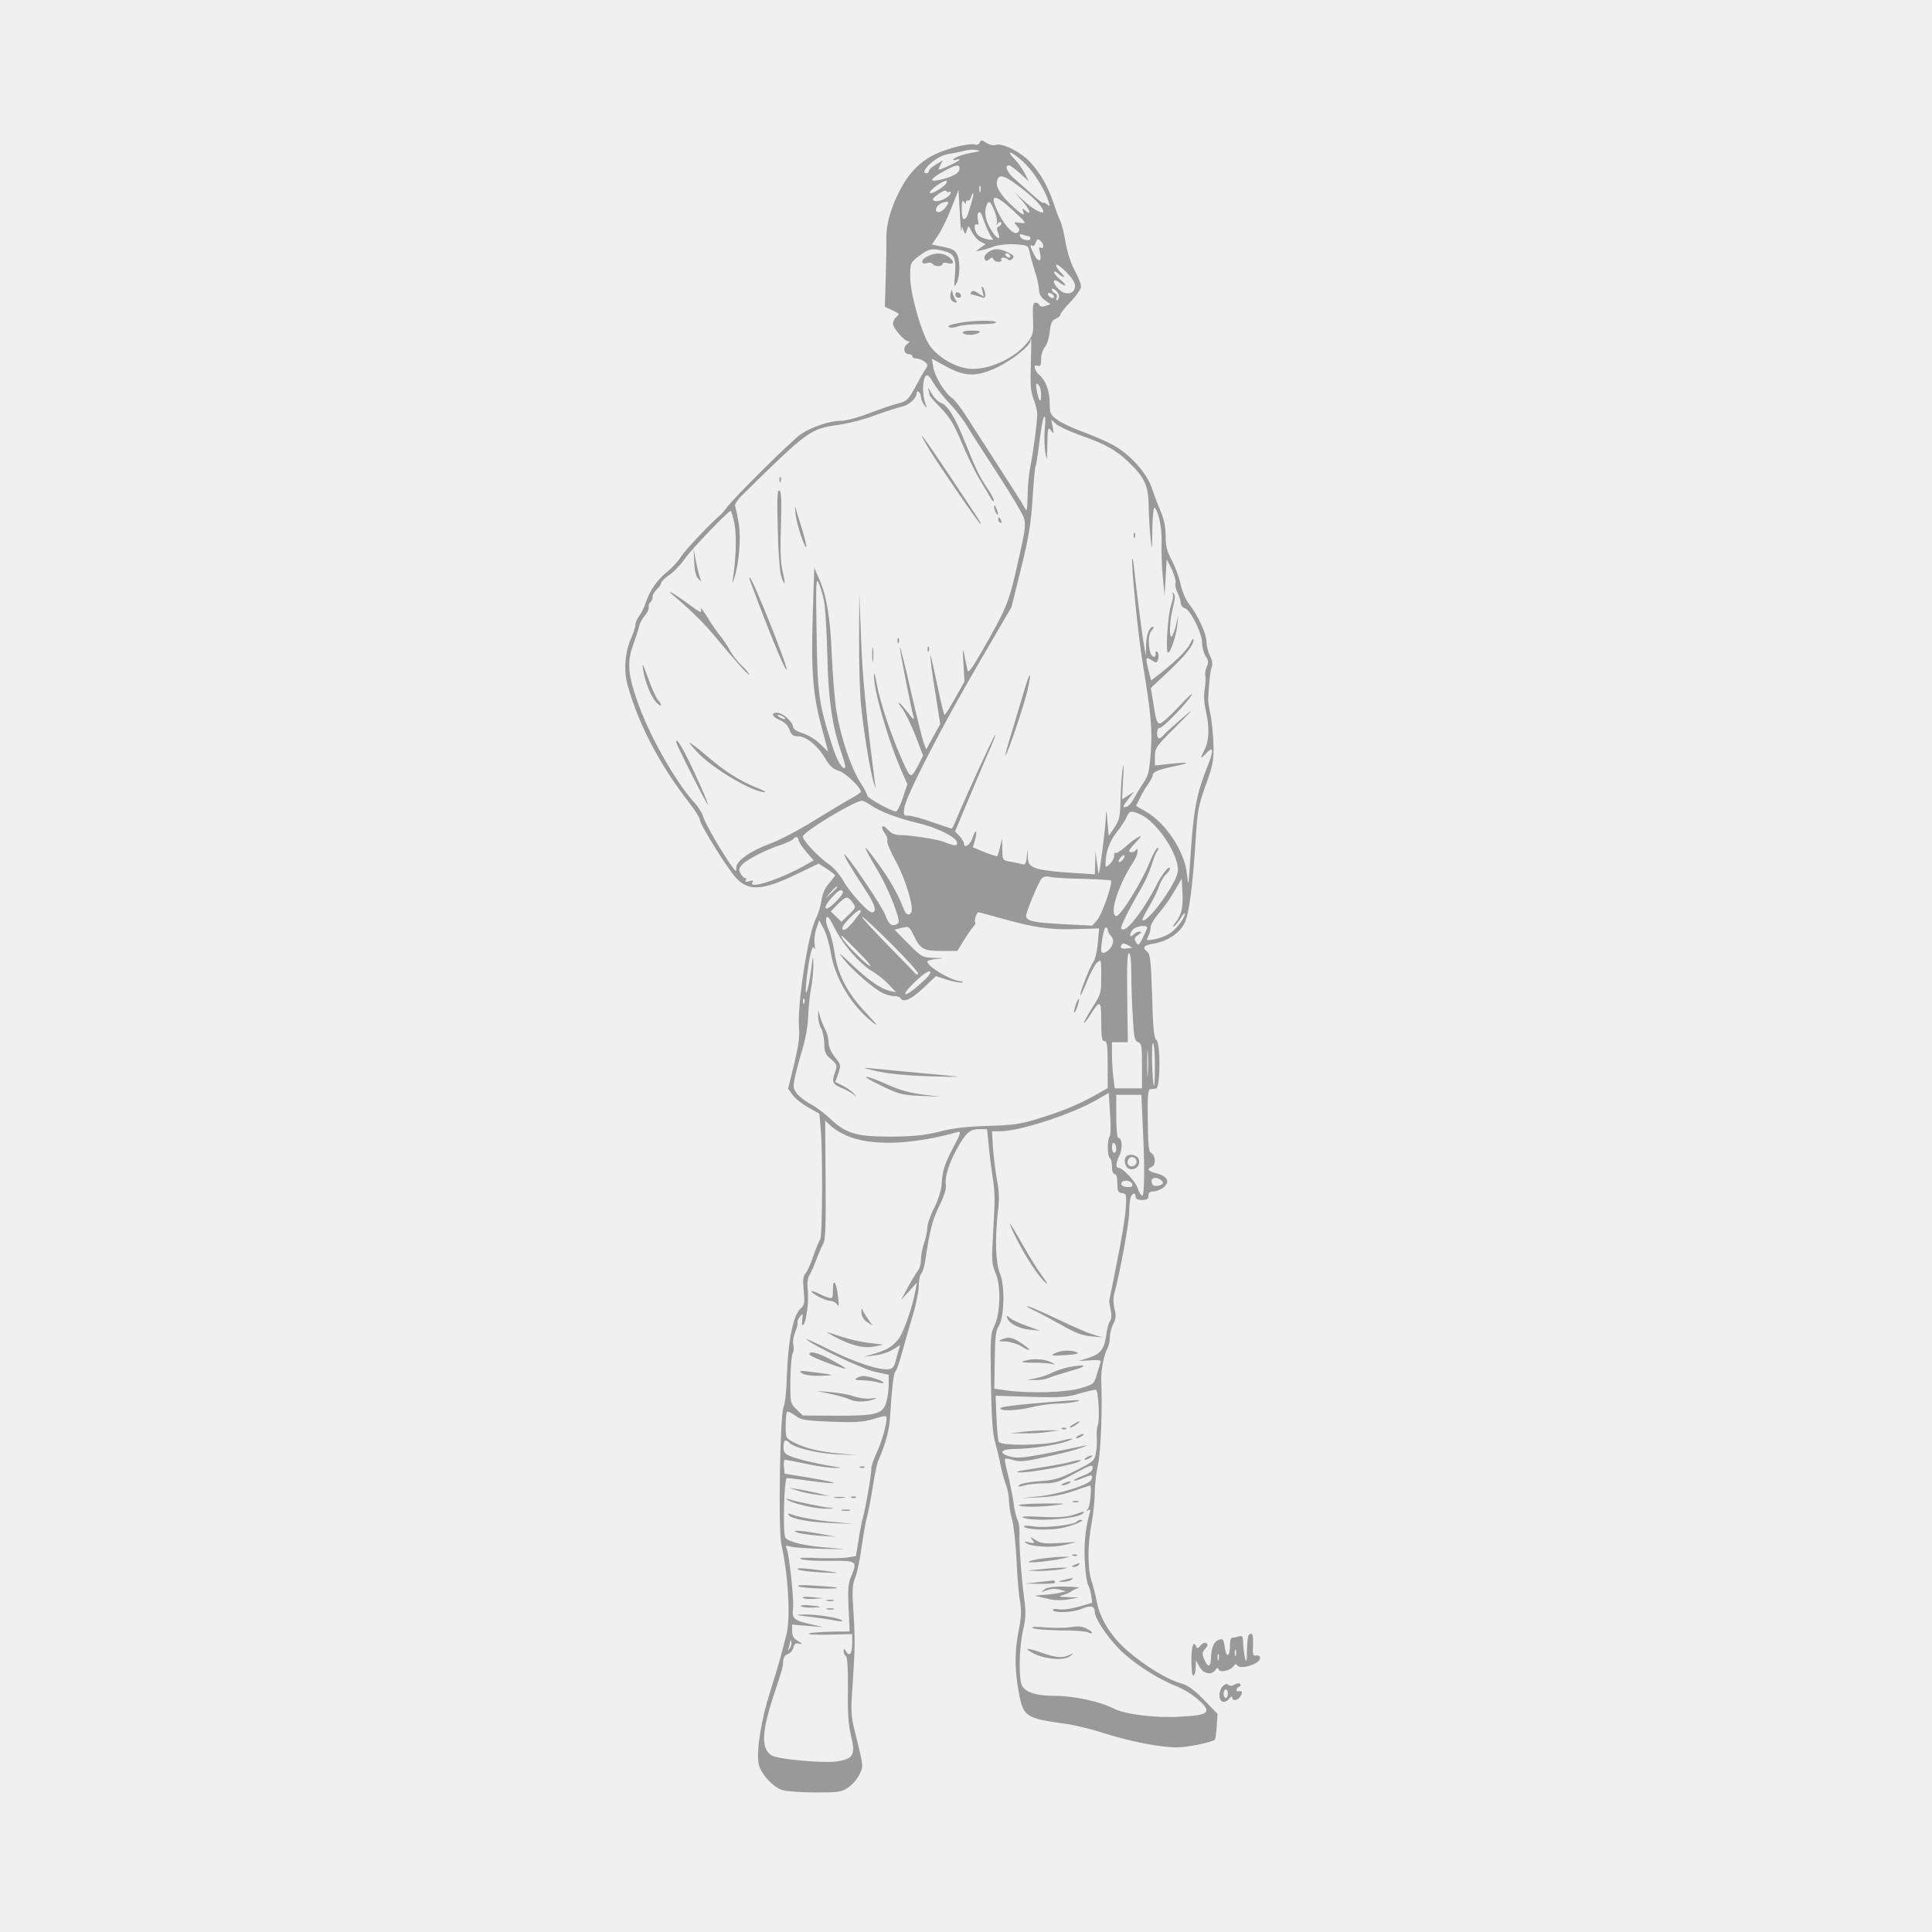
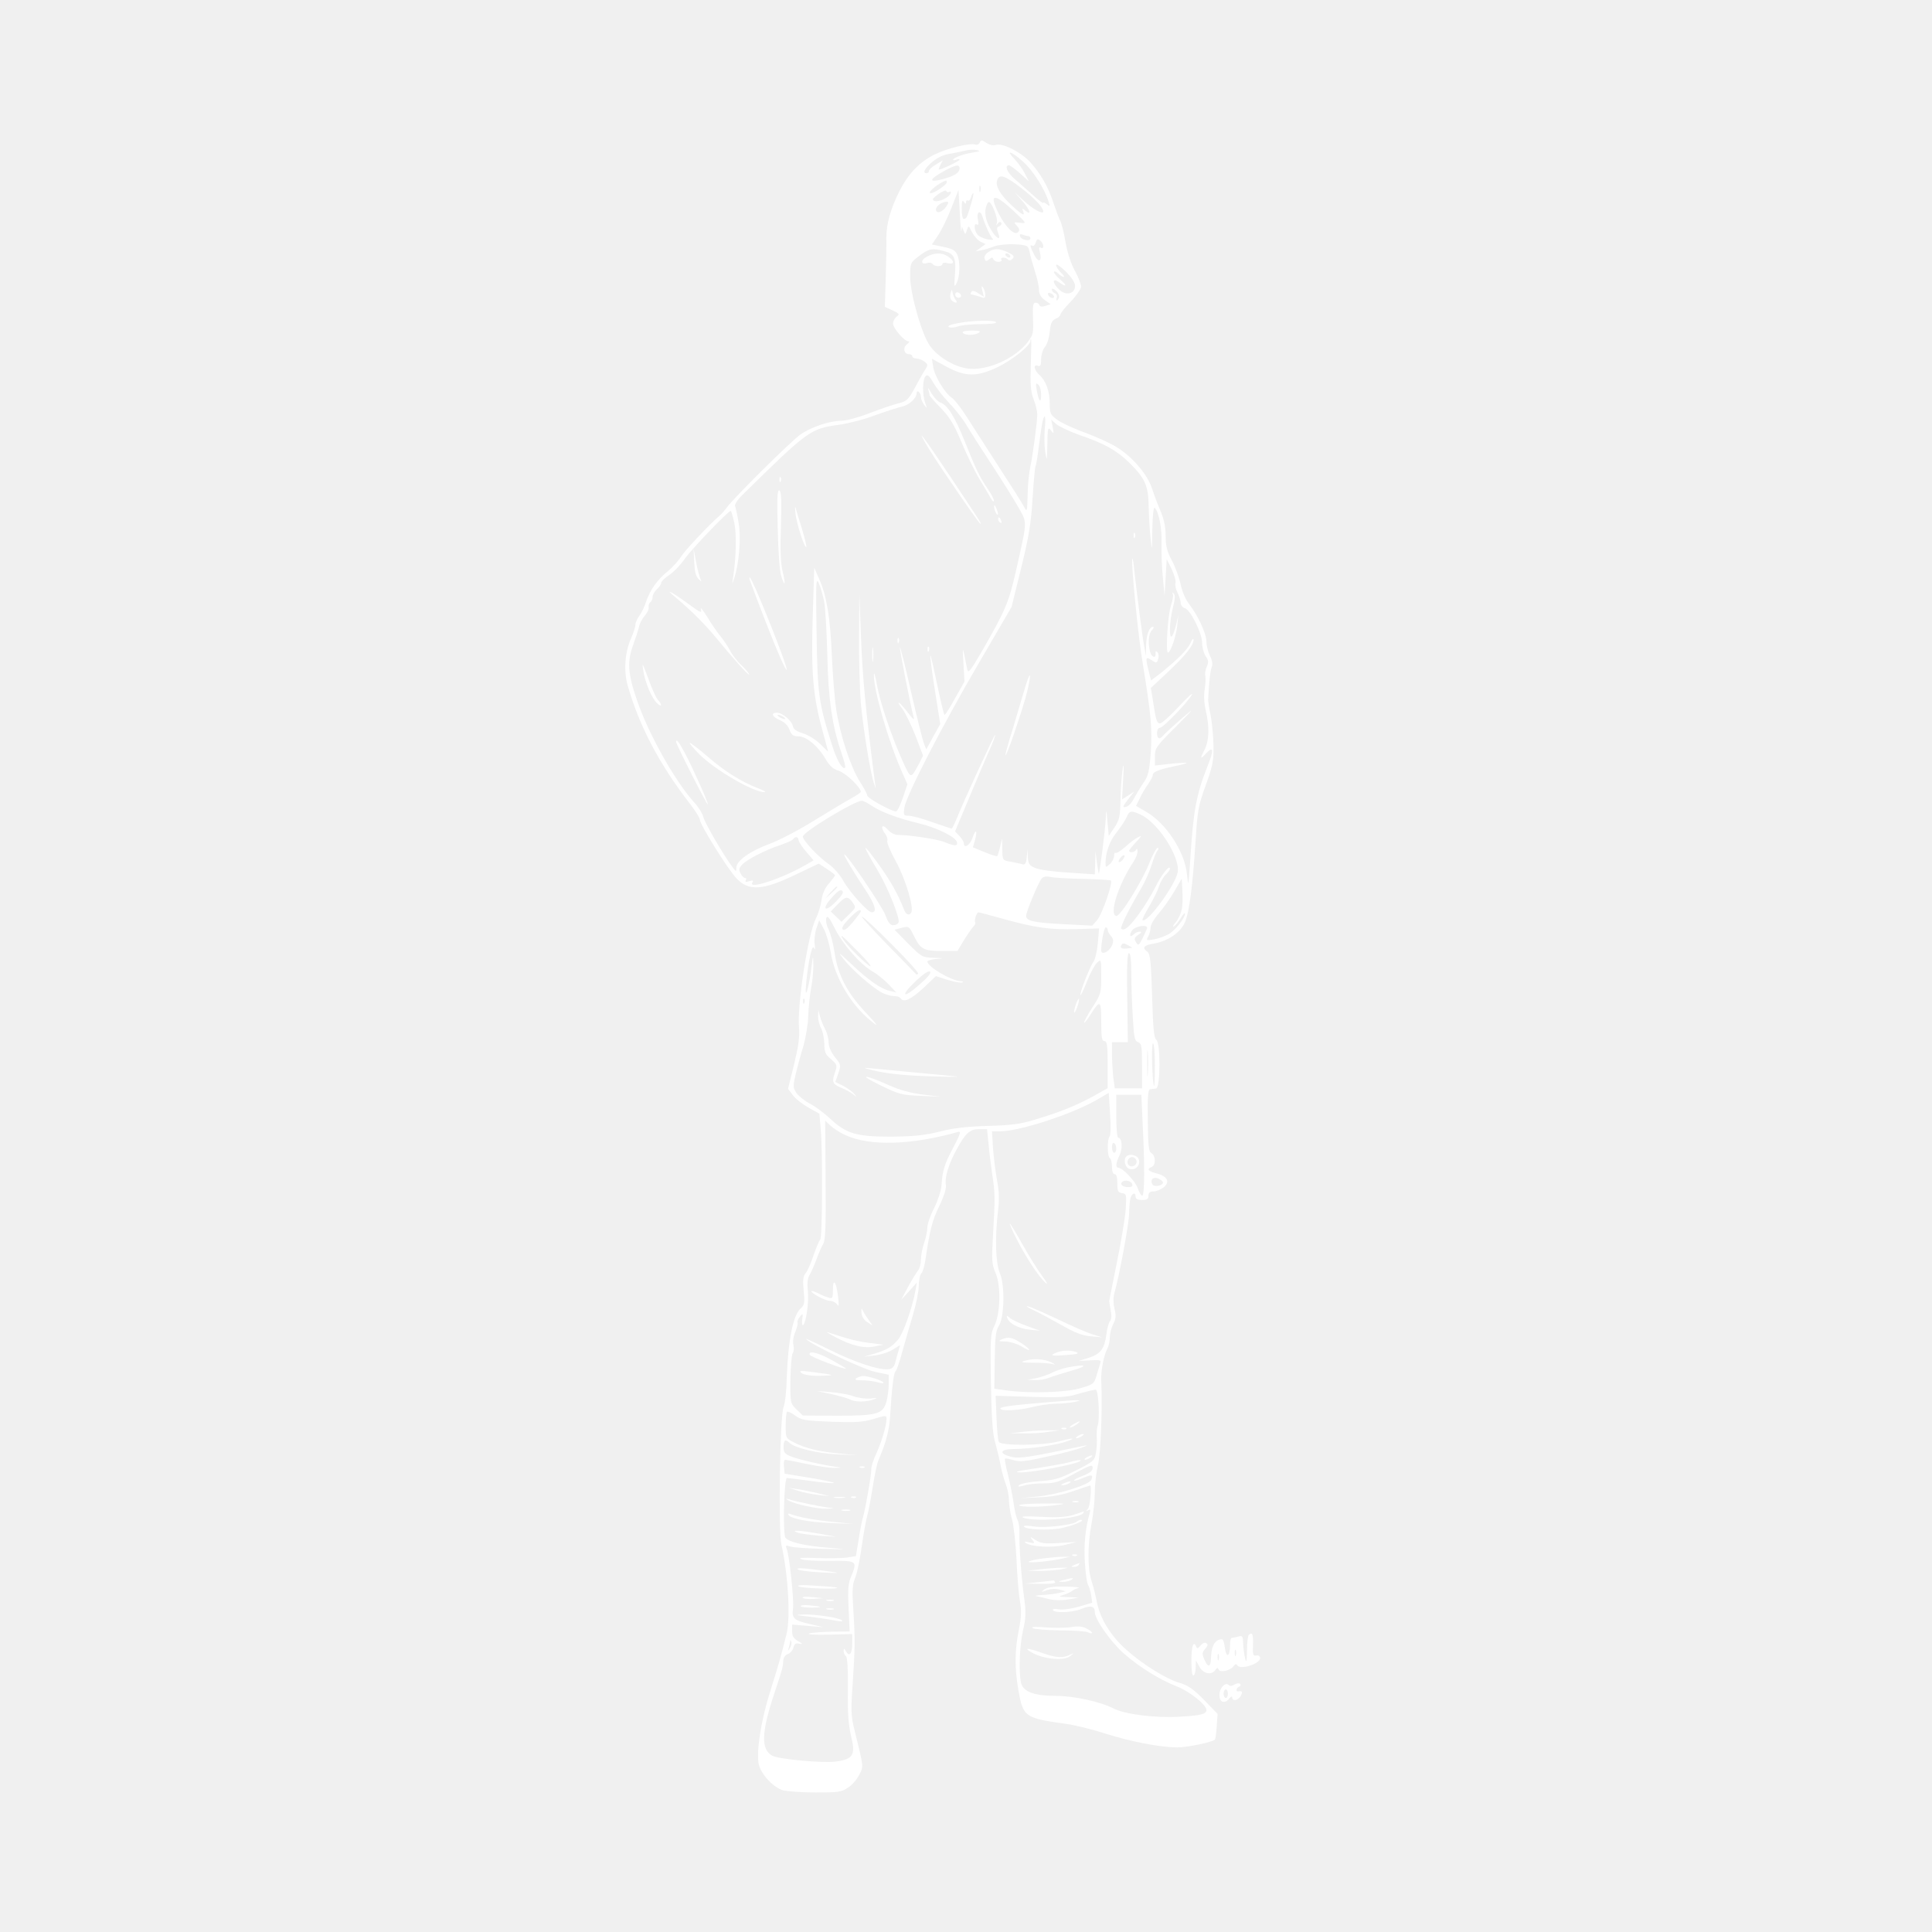
<svg xmlns="http://www.w3.org/2000/svg" version="1.0" width="900pt" height="900pt" viewBox="0 0 900 900" preserveAspectRatio="xMidYMid meet">
-   <g transform="translate(0,900) scale(0.1,-0.1)" fill="#999999" stroke="none">
+   <g transform="translate(0,900) scale(0.1,-0.1)" fill="#FFFFFF" stroke="none">
    <path d="M4564 8336 c-3 -8 -12 -12 -19 -10 -24 10 -130 -16 -192 -46 -70 -35 -121 -88 -163 -170 -42 -84 -61 -153 -61 -217 1 -32 -1 -117 -3 -190 l-4 -132 36 -17 c32 -15 34 -18 19 -29 -9 -7 -17 -21 -17 -32 0 -22 53 -83 72 -83 7 0 3 -6 -7 -14 -21 -15 -14 -46 10 -46 8 0 15 -4 15 -10 0 -5 8 -10 18 -10 10 0 27 -6 38 -14 16 -12 17 -18 7 -33 -7 -10 -29 -48 -48 -84 -34 -62 -40 -68 -83 -79 -25 -6 -86 -27 -135 -46 -49 -19 -106 -34 -126 -34 -55 0 -139 -28 -191 -63 -45 -32 -308 -292 -345 -342 -11 -15 -26 -32 -34 -38 -49 -43 -157 -157 -177 -188 -13 -21 -41 -52 -63 -70 -48 -38 -84 -89 -102 -144 -7 -22 -21 -51 -31 -64 -10 -13 -18 -32 -18 -41 0 -10 -9 -38 -20 -63 -29 -65 -35 -150 -17 -217 54 -191 150 -373 291 -554 25 -33 46 -66 46 -74 0 -22 130 -231 171 -274 57 -60 122 -56 274 17 l109 52 38 -25 c21 -13 38 -27 38 -30 0 -2 -13 -19 -28 -37 -19 -21 -31 -48 -35 -79 -4 -25 -15 -63 -26 -84 -37 -73 -88 -402 -79 -510 4 -42 -3 -88 -23 -171 l-28 -113 22 -29 c11 -16 44 -42 72 -58 l52 -29 6 -69 c10 -101 8 -511 -2 -517 -4 -3 -18 -36 -31 -73 -12 -37 -29 -76 -38 -85 -11 -14 -13 -32 -8 -81 5 -56 4 -66 -14 -82 -36 -32 -59 -151 -65 -325 -1 -58 -8 -118 -15 -135 -17 -41 -25 -571 -10 -640 32 -143 43 -342 24 -417 -27 -108 -38 -146 -76 -267 -42 -131 -65 -277 -54 -337 9 -47 68 -111 114 -124 21 -5 89 -10 153 -10 104 0 120 2 150 23 19 12 42 39 52 60 20 40 21 31 -21 202 -18 72 -19 94 -10 220 11 166 12 206 3 348 -6 88 -4 116 8 145 9 20 23 87 31 147 9 61 20 124 25 140 5 17 17 77 26 135 9 58 21 114 26 125 35 81 51 140 55 200 8 134 17 210 25 216 5 3 20 45 33 95 14 49 36 127 50 173 14 47 26 106 26 131 0 25 5 51 12 58 7 7 15 36 19 64 21 140 31 180 64 249 24 49 34 83 31 100 -6 33 14 99 50 164 42 77 62 95 105 95 l37 0 7 -67 c3 -38 11 -102 17 -143 14 -90 14 -106 4 -280 -7 -123 -6 -139 12 -181 26 -59 22 -189 -6 -246 -18 -35 -19 -57 -16 -263 3 -164 8 -241 20 -280 8 -30 20 -77 25 -105 5 -27 16 -67 24 -88 8 -20 15 -54 15 -75 0 -21 6 -61 14 -88 8 -27 17 -110 21 -184 3 -74 10 -162 16 -196 8 -48 7 -76 -5 -137 -19 -93 -20 -177 -2 -280 22 -126 30 -131 226 -158 41 -6 122 -26 180 -45 117 -37 255 -64 334 -64 47 0 163 24 175 36 3 2 7 30 9 62 l4 58 -63 65 c-50 51 -75 68 -112 79 -60 16 -170 84 -247 152 -74 65 -124 145 -140 223 -6 33 -18 79 -26 103 -18 55 -18 167 1 265 8 43 15 109 15 145 0 37 7 95 15 129 13 55 21 268 15 393 -2 43 12 117 28 147 7 12 12 36 12 53 0 17 7 45 16 62 12 24 14 39 6 70 -6 25 -7 51 -1 73 24 84 69 330 69 373 0 26 3 57 6 70 7 25 24 30 24 7 0 -10 10 -15 30 -15 23 0 30 4 30 20 0 14 7 20 24 20 13 0 34 9 47 19 31 26 17 52 -34 65 -39 10 -47 20 -22 30 20 7 19 53 -1 64 -13 7 -16 33 -17 153 -2 109 1 144 11 145 6 1 19 2 27 3 21 1 22 216 1 228 -10 6 -15 55 -19 203 -5 159 -9 197 -22 206 -26 19 -17 31 28 38 66 11 126 51 147 100 20 46 36 168 50 386 8 130 12 156 46 250 33 91 38 116 37 186 -1 44 -7 107 -13 140 -7 32 -12 66 -12 74 4 81 10 138 17 153 5 12 2 32 -9 53 -9 19 -16 48 -16 65 0 37 -40 123 -80 174 -17 22 -33 58 -40 93 -7 31 -25 81 -41 111 -23 43 -29 68 -29 115 0 43 -8 79 -26 121 -14 33 -30 76 -36 95 -22 74 -107 169 -191 211 -32 17 -95 44 -140 60 -45 17 -96 41 -114 55 -30 22 -33 30 -33 75 0 57 -18 106 -49 133 -24 22 -29 51 -6 42 12 -4 15 3 15 31 0 20 8 45 17 56 10 10 20 42 23 70 4 42 10 54 28 62 12 5 22 14 22 20 0 6 21 32 47 59 26 27 48 59 49 70 0 12 -12 44 -28 73 -18 32 -35 83 -44 133 -7 44 -19 90 -25 101 -6 12 -20 49 -31 82 -25 77 -60 138 -110 193 -43 46 -128 89 -159 79 -12 -4 -30 0 -45 10 -21 14 -25 14 -30 1z m-35 -47 c-43 -7 -89 -24 -89 -34 0 -2 7 -2 15 1 8 4 15 3 15 0 0 -6 -84 -46 -96 -46 -3 0 1 10 7 22 l11 21 -33 -20 c-19 -11 -33 -25 -32 -30 1 -5 -4 -10 -12 -10 -28 0 15 51 63 76 12 7 37 14 55 16 17 3 45 9 62 13 16 5 41 6 55 3 20 -4 16 -6 -21 -12z m238 -43 c46 -42 100 -127 118 -186 7 -22 6 -23 -9 -11 -9 7 -16 10 -16 6 0 -4 -22 12 -48 36 -27 24 -65 58 -85 75 -35 29 -49 64 -27 64 5 0 29 -17 51 -37 l42 -38 -18 35 c-9 19 -31 50 -48 68 -46 47 -17 39 40 -12z m-297 -30 c0 -21 -24 -36 -80 -51 -66 -17 -63 -1 6 37 55 31 74 34 74 14z m286 -91 c64 -49 104 -92 104 -110 0 -16 -49 11 -90 49 l-44 41 38 -43 c36 -42 43 -69 11 -42 -13 11 -14 10 -9 -4 10 -25 -3 -19 -52 26 -53 49 -78 91 -69 118 10 31 34 24 111 -35z m-346 25 c0 -11 -58 -50 -74 -50 -22 0 40 51 72 59 1 1 2 -4 2 -9z m157 -42 c-3 -7 -5 -2 -5 12 0 14 2 19 5 13 2 -7 2 -19 0 -25z m-145 -2 c6 4 9 1 6 -7 -6 -19 -56 -42 -75 -35 -13 5 -9 12 18 32 19 13 35 20 37 14 2 -5 8 -7 14 -4z m57 -181 l2 20 8 -20 c8 -19 8 -19 15 3 8 23 8 23 24 -10 10 -18 27 -38 40 -44 l23 -11 -23 -17 -23 -17 25 5 c14 2 41 10 60 18 21 7 62 12 97 10 60 -4 62 -5 69 -35 3 -18 15 -58 25 -91 11 -32 19 -71 19 -86 0 -19 9 -35 27 -48 l27 -19 -24 -8 c-15 -5 -25 -4 -28 4 -2 6 -10 11 -18 11 -12 0 -14 -15 -12 -73 3 -67 1 -77 -25 -111 -57 -74 -179 -130 -268 -124 -65 5 -143 49 -185 104 -38 49 -94 244 -94 324 0 65 0 66 42 98 45 34 62 38 120 21 45 -12 53 -33 46 -116 -4 -49 -3 -53 8 -32 16 30 18 100 3 133 -9 20 -24 28 -65 36 l-53 11 29 43 c16 23 44 81 62 127 l33 84 6 -105 c3 -58 6 -96 8 -85z m44 123 c-18 -61 -21 -68 -34 -68 -5 0 -9 21 -9 48 0 34 3 43 10 32 7 -11 10 -11 10 -2 0 7 4 11 9 8 5 -3 11 3 14 14 3 11 8 20 11 20 2 0 -2 -24 -11 -52z m197 -29 c64 -60 64 -61 33 -57 -32 4 -32 4 -16 -14 13 -14 14 -21 5 -30 -16 -16 -57 23 -88 84 -49 96 -26 102 66 17z m-312 19 c-18 -27 -48 -36 -48 -14 0 16 26 35 49 36 11 0 11 -4 -1 -22z m224 -19 c9 -22 15 -48 12 -57 -5 -13 -4 -14 4 -3 6 8 12 9 16 3 3 -5 -1 -12 -9 -16 -12 -4 -13 -11 -5 -32 16 -40 -11 -25 -37 22 -23 39 -29 78 -17 108 9 25 18 19 36 -25z m-56 -26 c13 -42 39 -99 49 -106 5 -5 -6 -5 -25 -2 -19 4 -41 14 -47 23 -16 20 -17 56 -2 46 8 -4 9 3 4 25 -7 33 11 45 21 14z m215 -93 c5 0 9 -5 9 -11 0 -15 -43 -7 -48 10 -3 10 0 12 12 8 10 -4 22 -7 27 -7z m69 -47 c0 -8 -5 -11 -11 -7 -9 5 -10 -1 -5 -20 11 -43 -5 -53 -25 -15 -20 38 -24 53 -10 44 5 -3 13 4 16 15 5 17 10 19 21 9 8 -6 14 -18 14 -26z m148 -188 c-3 -35 -44 -43 -74 -14 -32 30 -33 57 -2 35 36 -26 42 -18 9 10 -17 14 -31 31 -31 36 0 6 8 4 18 -5 10 -10 22 -17 27 -17 5 0 -1 9 -13 20 -12 12 -22 27 -22 35 0 8 20 -6 45 -30 31 -32 44 -53 43 -70z m-75 -51 c-3 -8 -7 -14 -10 -14 -3 0 -3 6 0 14 3 8 -1 17 -9 20 -8 3 -14 11 -14 17 0 7 8 5 19 -5 11 -10 17 -24 14 -32z m-23 4 c0 -13 -23 -5 -28 10 -2 7 2 10 12 6 9 -3 16 -11 16 -16z m-108 -315 c-3 -95 -1 -127 13 -163 10 -25 17 -56 17 -70 0 -36 -20 -186 -33 -248 -6 -30 -12 -89 -12 -132 -2 -73 -3 -77 -16 -52 -7 15 -62 101 -121 192 -59 91 -126 196 -150 233 -24 38 -54 76 -66 84 -32 21 -81 101 -87 145 l-6 37 66 -36 c90 -49 143 -50 243 -2 67 33 150 99 150 121 0 4 1 8 3 8 2 0 1 -53 -1 -117z m-378 -183 c29 -30 65 -77 81 -105 16 -27 69 -110 117 -183 48 -73 103 -161 123 -197 41 -73 42 -55 -14 -302 -32 -139 -47 -175 -154 -362 -55 -95 -67 -110 -71 -90 -23 116 -23 115 -18 29 l5 -85 -44 -78 c-23 -42 -45 -77 -49 -77 -3 0 -18 63 -34 140 -16 77 -30 139 -32 137 -2 -2 7 -75 21 -162 l25 -158 -33 -59 -32 -59 -11 28 c-6 15 -33 123 -60 240 -26 117 -50 210 -52 208 -3 -3 50 -276 65 -330 3 -11 -8 -1 -25 22 -17 22 -36 44 -43 49 -7 4 -1 -8 14 -27 14 -19 42 -76 62 -127 l35 -92 -19 -38 c-39 -72 -37 -73 -76 12 -51 113 -104 269 -120 356 -7 41 -14 62 -14 47 -2 -70 67 -310 132 -456 l24 -54 -21 -63 c-12 -35 -26 -64 -32 -64 -21 0 -134 62 -134 74 0 6 -15 35 -34 64 -43 68 -91 213 -110 333 -8 52 -17 166 -21 254 -7 176 -24 280 -59 358 l-23 52 -7 -225 c-8 -261 1 -369 43 -524 l29 -108 -37 36 c-21 21 -58 43 -81 50 -29 9 -44 19 -46 32 -4 25 -49 64 -75 64 -30 0 -22 -20 15 -35 22 -10 37 -25 44 -45 9 -24 17 -30 41 -30 37 0 92 -45 127 -106 19 -32 35 -47 62 -55 32 -10 102 -77 102 -98 0 -3 -22 -18 -48 -32 -26 -14 -103 -61 -172 -103 -69 -43 -161 -91 -205 -107 -90 -33 -155 -79 -155 -111 0 -20 -1 -20 -18 3 -39 51 -129 205 -136 234 -4 16 -23 47 -43 68 -90 100 -215 323 -267 479 -42 122 -45 178 -15 258 11 30 23 67 26 82 3 14 15 37 26 49 12 13 20 31 19 40 -2 10 2 20 8 24 5 3 10 14 10 24 0 10 9 26 20 36 11 10 20 23 20 30 0 6 17 23 37 36 20 13 53 47 73 76 31 44 202 223 214 223 3 0 10 -26 17 -57 11 -54 8 -163 -6 -253 -5 -35 -5 -35 5 -5 23 70 33 191 21 258 -6 37 -14 73 -17 80 -2 7 12 30 33 50 307 302 318 310 450 328 43 6 119 25 168 44 50 18 105 36 124 40 35 7 70 39 71 63 0 20 20 3 20 -17 0 -9 7 -26 15 -37 14 -18 14 -17 5 9 -14 38 -13 110 2 125 9 9 17 2 36 -31 13 -23 47 -67 76 -97z m426 42 c0 -44 -10 -35 -20 18 -6 33 -5 38 6 29 8 -6 14 -27 14 -47z m17 -159 c-3 -32 -2 -80 2 -108 8 -47 8 -45 10 35 1 78 3 83 17 65 13 -18 14 -17 8 15 l-7 35 24 -21 c13 -11 60 -33 104 -49 119 -41 174 -71 233 -128 76 -74 92 -109 93 -209 1 -46 5 -112 9 -148 6 -61 7 -58 8 45 1 63 6 105 11 100 20 -22 34 -95 32 -165 -1 -41 1 -113 6 -160 l8 -85 5 85 5 85 24 -48 c12 -27 20 -55 17 -63 -3 -9 1 -28 9 -44 8 -16 15 -38 15 -48 0 -11 9 -22 19 -25 26 -6 81 -117 81 -162 0 -20 7 -47 16 -61 14 -20 15 -30 5 -51 -6 -14 -9 -33 -6 -42 2 -9 1 -36 -3 -61 -5 -29 -3 -65 5 -100 18 -78 16 -140 -6 -183 -22 -43 -20 -46 9 -15 33 35 35 13 6 -59 -54 -137 -67 -206 -82 -448 -8 -119 -8 -119 -15 -55 -11 104 -98 236 -189 288 l-48 28 18 36 c9 20 27 50 39 66 11 17 21 35 21 41 0 15 27 26 98 41 34 7 61 14 59 16 -1 2 -35 0 -75 -4 l-72 -8 0 41 c0 40 5 48 98 140 88 89 90 92 26 37 -39 -34 -77 -68 -84 -77 -18 -22 -30 -18 -30 10 0 15 6 25 14 25 15 0 130 120 149 155 5 11 -23 -15 -62 -57 -40 -43 -79 -78 -87 -78 -15 0 -19 13 -33 105 l-10 60 80 75 c82 77 119 124 119 150 -1 8 -7 2 -14 -15 -14 -31 -58 -75 -137 -139 l-47 -36 -11 44 c-16 64 -14 69 13 51 23 -15 25 -15 31 5 4 12 2 27 -3 32 -7 7 -10 5 -9 -5 3 -25 -17 -21 -25 5 -11 42 -8 86 8 102 8 9 11 16 5 16 -17 0 -31 -36 -32 -87 l-1 -48 -8 45 c-9 47 -35 253 -46 353 -3 32 -7 57 -9 55 -8 -8 27 -365 49 -493 38 -233 44 -299 37 -407 -7 -94 -12 -113 -36 -147 -15 -22 -34 -55 -44 -73 -9 -18 -25 -35 -36 -37 -17 -3 -16 1 9 34 l29 37 -28 -18 -28 -18 5 94 c4 62 3 79 -2 50 -4 -25 -9 -88 -10 -140 -2 -85 -5 -99 -28 -134 l-27 -40 -6 65 c-5 63 -6 63 -8 14 -2 -46 -27 -243 -32 -255 -1 -3 -5 20 -9 50 l-7 55 -1 -54 -2 -54 -121 8 c-67 4 -136 13 -155 21 -29 12 -34 19 -36 52 l-1 37 -4 -38 c-3 -30 -8 -37 -21 -33 -9 3 -34 8 -54 12 -38 6 -38 6 -39 58 l-1 51 -9 -39 c-5 -22 -11 -42 -14 -44 -2 -2 -28 6 -58 18 l-55 23 10 34 c13 47 3 54 -12 9 -11 -33 -40 -51 -40 -24 0 6 -9 21 -20 33 l-21 22 65 155 c36 85 78 186 95 223 17 38 29 70 27 72 -3 4 -146 -307 -181 -394 -10 -24 -19 -43 -22 -43 -2 0 -43 14 -90 30 -46 17 -96 30 -110 30 -24 0 -25 3 -20 38 8 55 177 383 349 677 l150 257 45 182 c36 147 46 208 53 323 5 79 11 146 14 151 3 5 10 49 16 98 6 49 14 99 17 112 10 41 16 22 10 -35z m-1028 -804 c6 -30 12 -142 15 -249 4 -207 23 -334 66 -458 12 -35 20 -65 17 -68 -12 -12 -39 34 -62 108 -61 192 -67 235 -71 518 -4 236 -3 262 10 234 8 -18 19 -56 25 -85z m-189 -539 c8 -5 11 -10 5 -10 -5 0 -17 5 -25 10 -8 5 -10 10 -5 10 6 0 17 -5 25 -10z m410 -413 c43 -29 123 -59 215 -81 87 -20 179 -65 183 -90 4 -19 -11 -18 -63 3 -27 11 -156 31 -201 31 -25 0 -42 7 -59 26 -27 29 -36 12 -11 -21 8 -11 12 -25 9 -32 -3 -7 16 -52 42 -99 45 -83 83 -213 70 -235 -10 -16 -25 -10 -34 14 -26 68 -61 131 -114 205 -85 118 -87 109 -5 -29 46 -78 101 -217 94 -236 -3 -7 -14 -13 -25 -13 -14 0 -24 13 -37 48 -15 40 -178 282 -191 282 -6 0 45 -86 100 -168 44 -67 54 -102 28 -102 -18 0 -102 93 -132 146 -16 29 -47 64 -69 79 -49 34 -120 110 -120 128 0 21 238 165 275 167 6 0 26 -10 45 -23z m1256 -43 c81 -39 183 -199 170 -268 -12 -61 -144 -241 -164 -222 -2 3 12 31 31 63 19 32 40 74 46 94 7 20 21 45 31 54 11 10 20 23 20 28 0 22 -40 -28 -68 -86 -17 -34 -51 -90 -77 -125 -44 -61 -69 -81 -82 -68 -6 6 36 91 92 186 18 30 40 79 49 109 9 29 21 60 27 67 7 9 8 14 1 14 -5 0 -21 -29 -35 -63 -34 -89 -138 -257 -157 -254 -35 6 10 147 80 252 11 17 20 39 19 50 0 11 -3 14 -6 8 -5 -14 -33 -18 -33 -6 0 4 15 22 33 41 26 28 28 32 9 22 -13 -6 -41 -27 -61 -46 -21 -18 -41 -31 -45 -27 -3 3 -6 -3 -6 -14 0 -11 -9 -28 -20 -38 -19 -18 -20 -17 -20 6 1 50 19 101 52 142 18 23 39 54 46 70 13 31 22 33 68 11z m-1596 -117 c0 -7 16 -32 35 -54 l35 -41 -33 -19 c-109 -64 -274 -119 -252 -84 6 10 2 11 -15 6 -15 -5 -20 -4 -16 4 4 6 3 11 -3 11 -6 0 -15 9 -21 21 -9 17 -8 25 7 41 22 24 109 69 180 92 29 10 55 22 58 27 9 14 25 11 25 -4z m1510 -92 c-7 -9 -15 -13 -18 -10 -3 2 1 11 8 20 7 9 15 13 18 10 3 -2 -1 -11 -8 -20z m-184 -89 c68 -2 126 -5 129 -8 10 -10 -41 -158 -64 -184 l-23 -26 -136 7 c-138 7 -172 15 -172 39 0 18 57 155 72 173 7 9 21 12 40 8 16 -4 85 -8 154 -9z m459 -142 c-3 -18 -15 -45 -28 -60 -12 -15 -16 -24 -9 -20 8 5 22 22 33 40 10 17 19 26 19 20 0 -21 -45 -78 -75 -95 -17 -10 -47 -21 -69 -25 -36 -6 -38 -6 -27 14 6 11 11 30 11 42 0 12 17 41 38 65 20 23 53 69 72 102 l35 60 3 -56 c2 -31 1 -70 -3 -87z m-1605 103 c0 -2 -12 -14 -27 -28 l-28 -24 24 28 c23 25 31 32 31 24z m-7 -68 c-52 -53 -67 -34 -17 21 26 29 40 38 48 30 7 -7 -2 -22 -31 -51z m79 -3 c16 -23 16 -24 -17 -56 l-35 -34 -25 24 -25 24 32 33 c38 39 47 40 70 9z m38 -42 c0 -3 -17 -25 -37 -50 -25 -29 -40 -41 -47 -34 -7 7 3 23 29 50 36 37 55 49 55 34z m665 -35 c148 -41 219 -51 341 -47 l104 3 -6 -70 c-4 -38 -13 -77 -20 -85 -15 -18 -67 -150 -61 -156 2 -2 16 27 31 65 15 38 36 77 46 86 20 18 20 17 20 -63 0 -78 -2 -84 -40 -143 -22 -34 -40 -67 -40 -73 0 -5 13 11 29 36 46 73 51 70 51 -31 0 -74 3 -91 15 -91 12 0 15 -19 15 -110 l0 -109 -64 -36 c-77 -43 -161 -77 -276 -111 -68 -21 -112 -26 -220 -29 -97 -3 -161 -10 -225 -27 -70 -17 -119 -22 -225 -23 -162 0 -209 14 -285 86 -27 25 -69 56 -91 67 -23 12 -51 34 -62 48 -18 26 -19 31 -6 88 8 34 24 93 36 131 11 39 22 102 23 140 1 39 7 97 13 130 7 33 11 83 11 110 -1 48 -2 48 -10 -19 -13 -98 -31 -152 -24 -71 10 106 28 190 37 169 5 -12 6 -6 3 17 -3 19 1 53 8 74 l13 38 22 -41 c12 -23 26 -72 32 -109 19 -118 95 -246 191 -322 35 -28 29 -19 -27 41 -87 92 -131 176 -146 279 -6 41 -19 90 -28 109 -10 19 -14 43 -11 53 5 14 14 4 40 -48 39 -77 116 -165 175 -200 23 -13 57 -41 76 -61 l35 -37 -30 7 c-43 10 -100 50 -179 125 -60 56 -65 60 -36 23 37 -48 135 -134 180 -157 16 -8 40 -15 54 -15 14 0 28 -4 31 -10 14 -22 47 -7 105 46 l60 57 55 -18 c30 -9 60 -14 67 -12 7 3 4 6 -7 6 -45 3 -155 68 -155 92 0 4 19 10 43 12 38 3 37 4 -13 5 -54 2 -57 4 -119 66 l-64 65 34 9 c33 8 34 8 56 -37 31 -63 45 -71 130 -71 l73 0 29 48 c16 26 36 55 44 64 9 9 13 19 10 21 -6 7 6 47 15 47 4 0 57 -14 117 -31z m-520 -119 c71 -71 126 -132 122 -136 -4 -4 -8 -5 -9 -3 -2 3 -61 64 -133 137 -71 73 -125 132 -120 132 6 0 69 -58 140 -130z m1188 74 c-3 -8 -13 -29 -22 -48 -16 -31 -19 -32 -29 -15 -10 15 -8 21 10 34 16 10 18 15 7 15 -8 0 -20 -5 -27 -12 -18 -18 -24 -5 -8 18 16 22 77 29 69 8z m-183 -6 c0 -6 7 -19 15 -28 12 -13 13 -24 6 -42 -9 -24 -38 -44 -49 -34 -8 9 9 116 19 116 5 0 9 -5 9 -12z m-1160 -104 c81 -82 70 -89 -12 -8 -43 42 -76 84 -66 84 2 0 37 -34 78 -76z m1252 18 c-27 -4 -37 2 -27 17 4 8 13 7 28 -1 l22 -13 -23 -3z m18 -114 c0 -51 3 -144 7 -205 5 -97 9 -113 25 -118 16 -6 18 -18 18 -111 l0 -104 -64 0 -63 0 -7 53 c-3 28 -6 77 -6 107 l0 55 37 0 37 0 -3 208 c-2 145 0 207 8 207 7 0 11 -32 11 -92z m-986 -54 c-76 -68 -94 -57 -21 13 35 33 61 52 69 47 8 -5 -8 -25 -48 -60z m-537 -86 c-3 -8 -6 -5 -6 6 -1 11 2 17 5 13 3 -3 4 -12 1 -19z m1600 -330 c-2 -29 -3 -8 -3 47 0 55 1 79 3 53 2 -26 2 -71 0 -100z m33 40 c0 -56 -2 -99 -4 -97 -8 10 -14 199 -5 199 5 0 9 -46 9 -102z m-211 -332 c-12 -14 -11 -93 1 -101 6 -3 10 -22 10 -41 0 -20 5 -34 13 -34 8 0 12 -15 12 -42 0 -37 3 -43 22 -46 21 -3 21 -7 17 -75 -3 -40 -21 -151 -41 -247 -19 -96 -35 -177 -36 -180 0 -3 3 -22 7 -43 5 -24 4 -42 -3 -51 -6 -7 -14 -35 -17 -62 -9 -67 -26 -91 -82 -109 l-47 -15 53 3 c36 3 52 1 49 -7 -1 -6 -9 -32 -17 -57 -13 -46 -15 -47 -74 -65 -66 -21 -242 -26 -348 -11 l-56 8 2 133 c1 105 5 138 18 158 27 40 30 190 6 246 -20 49 -24 161 -9 291 7 53 5 94 -4 140 -7 37 -15 103 -19 149 l-5 82 38 0 c90 0 329 78 446 144 l60 35 6 -97 c4 -53 3 -101 -2 -106z m154 57 c10 -193 9 -333 -2 -333 -5 0 -15 16 -21 35 -11 32 -70 95 -90 95 -14 0 -12 23 5 58 16 31 12 82 -6 82 -5 0 -9 45 -9 100 l0 100 58 0 59 0 6 -137z m-1382 -52 c114 -51 306 -45 522 16 15 4 11 -10 -21 -70 -42 -79 -52 -110 -56 -179 -2 -24 -17 -71 -34 -105 -18 -34 -32 -75 -32 -91 0 -16 -7 -49 -15 -72 -8 -23 -15 -58 -15 -78 0 -19 -6 -43 -14 -51 -7 -9 -28 -43 -46 -76 l-32 -60 37 40 36 40 -6 -35 c-15 -82 -57 -201 -81 -230 -31 -36 -52 -48 -114 -67 l-45 -13 50 6 c28 3 65 15 84 27 l34 21 -7 -25 c-4 -13 -11 -37 -15 -54 -5 -21 -14 -31 -29 -33 -44 -7 -158 31 -277 90 -66 33 -115 55 -110 50 27 -28 268 -142 323 -153 l62 -13 0 -44 c0 -25 -5 -62 -11 -83 -17 -57 -45 -64 -231 -64 l-158 1 -29 28 c-29 28 -30 29 -29 140 1 61 6 117 11 123 5 7 6 24 3 38 -4 14 0 41 9 61 8 20 13 39 10 44 -2 4 3 16 11 26 14 18 15 17 11 -14 -2 -18 0 -29 5 -24 14 14 27 110 21 161 -4 35 -1 57 9 73 8 13 22 46 32 73 10 28 24 59 31 71 10 16 13 85 11 297 l-2 277 25 -24 c15 -14 47 -34 72 -45z m1259 -62 c0 -10 -4 -19 -10 -19 -5 0 -10 12 -10 26 0 14 4 23 10 19 6 -3 10 -15 10 -26z m217 -156 c5 -15 -40 -25 -48 -11 -13 20 1 37 24 29 11 -4 23 -13 24 -18z m-143 -8 c4 -11 -1 -15 -19 -15 -25 0 -39 12 -28 24 12 11 41 6 47 -9z m-156 -1035 c2 -40 0 -80 -4 -89 -4 -9 -6 -33 -5 -54 2 -21 0 -55 -4 -76 -6 -35 -11 -40 -93 -81 -75 -38 -99 -45 -170 -50 -45 -3 -87 -11 -94 -18 -9 -9 -4 -9 23 -2 18 6 60 10 92 10 51 0 70 6 143 46 74 40 84 43 84 26 0 -14 -13 -24 -46 -37 -25 -9 -43 -19 -41 -22 3 -2 22 3 42 12 42 17 48 16 39 -8 -8 -23 -154 -69 -249 -78 l-80 -8 85 4 c58 2 109 11 160 29 41 14 76 26 78 26 9 0 0 -99 -10 -109 -11 -11 -10 -12 1 -6 10 5 12 2 8 -11 -21 -70 -29 -155 -23 -236 3 -50 10 -96 15 -102 4 -6 11 -27 14 -47 l5 -35 -60 -18 c-35 -10 -75 -16 -95 -13 -20 4 -31 2 -28 -4 9 -14 92 -11 132 6 43 18 63 14 63 -14 0 -35 75 -141 138 -196 74 -64 162 -118 244 -151 60 -23 138 -86 138 -110 0 -19 -28 -26 -125 -31 -111 -7 -255 11 -307 38 -62 32 -186 59 -270 59 -102 0 -153 20 -162 62 -11 56 -6 176 10 245 13 56 14 82 5 148 -13 97 -24 245 -22 302 1 24 -3 52 -9 63 -6 11 -15 48 -19 83 -5 34 -17 92 -26 130 -10 37 -16 69 -13 72 2 2 20 -1 40 -7 30 -9 56 -6 158 17 67 14 138 33 158 41 31 12 32 13 7 8 -257 -54 -298 -60 -336 -50 -59 15 -50 36 15 36 73 0 197 18 244 35 50 18 30 18 -38 0 -70 -19 -265 -21 -277 -2 -4 6 -9 58 -11 114 l-4 101 163 -5 c144 -4 172 -2 229 16 36 10 70 18 75 17 6 -1 11 -36 13 -76z m-1246 -73 c115 -4 147 -2 198 13 55 17 60 17 60 2 -1 -34 -21 -103 -46 -159 -15 -32 -26 -65 -25 -74 2 -19 -26 -181 -38 -224 -5 -16 -15 -65 -21 -107 l-13 -77 -44 -7 c-24 -3 -87 -4 -139 -2 -66 3 -88 1 -72 -5 13 -6 74 -9 136 -8 126 1 127 0 96 -75 -13 -31 -15 -61 -11 -146 l5 -108 -82 -1 c-44 -1 -92 -4 -106 -8 -14 -5 26 -7 88 -6 l112 3 0 -44 c0 -47 -13 -64 -29 -37 -9 16 -10 16 -11 1 0 -9 5 -20 11 -23 6 -5 10 -59 9 -153 -2 -107 2 -165 14 -216 23 -92 11 -111 -71 -122 -63 -8 -265 11 -295 27 -54 29 -52 108 10 293 39 118 39 119 41 153 1 12 10 24 21 28 11 3 23 17 26 30 4 17 11 22 27 18 18 -3 17 -1 -5 12 -21 12 -28 23 -28 46 l0 31 73 -6 72 -6 -64 15 c-72 16 -83 27 -77 70 6 35 -17 251 -29 279 -7 17 -5 18 16 12 13 -5 80 -9 149 -11 124 -3 124 -3 30 5 -108 8 -184 26 -201 46 -13 16 -7 279 7 279 5 0 55 -6 112 -14 56 -8 104 -12 107 -9 3 2 -48 13 -113 24 l-117 19 -3 33 c-2 17 0 32 5 32 4 0 51 -9 103 -20 52 -11 111 -19 130 -18 33 1 33 1 5 5 -57 7 -180 35 -212 49 -27 11 -33 18 -33 43 0 32 8 39 26 21 25 -25 133 -51 224 -55 l95 -4 -85 8 c-96 9 -158 24 -212 52 -37 19 -38 20 -38 78 0 32 3 60 6 64 4 3 21 -4 38 -17 28 -21 45 -24 168 -29z m-192 -1054 c-11 -17 -11 -17 -6 0 3 10 6 24 7 30 0 9 2 9 5 0 3 -7 0 -20 -6 -30z" />
    <path d="M4603 7825 c-13 -9 -20 -22 -16 -31 4 -12 8 -12 21 -2 12 10 16 10 19 1 3 -7 14 -13 24 -13 11 0 17 5 14 10 -8 13 18 13 31 1 5 -6 14 -4 21 4 10 11 5 16 -21 29 -42 20 -66 20 -93 1z m102 -15 c3 -5 2 -10 -4 -10 -5 0 -13 5 -16 10 -3 6 -2 10 4 10 5 0 13 -4 16 -10z" />
    <path d="M4317 7804 c-30 -16 -27 -39 3 -29 10 3 21 1 25 -5 8 -13 45 -13 45 0 0 6 11 8 25 4 31 -8 33 9 3 30 -28 20 -65 20 -101 0z" />
    <path d="M4576 7646 l7 -28 -26 16 c-16 11 -27 13 -32 7 -3 -6 -5 -11 -3 -12 2 0 10 -2 18 -4 8 -2 23 -6 33 -10 12 -5 17 -2 17 11 0 11 -5 26 -10 34 -8 11 -9 7 -4 -14z" />
    <path d="M4428 7633 c-3 -12 -1 -26 5 -32 15 -15 32 -14 19 2 -5 6 -12 21 -14 32 -4 19 -4 19 -10 -2z" />
    <path d="M4450 7628 c0 -8 7 -15 15 -15 18 0 15 19 -3 25 -7 2 -12 -3 -12 -10z" />
    <path d="M4465 7495 c-39 -7 -54 -14 -44 -19 8 -4 28 -2 43 4 15 5 61 10 102 10 41 0 74 3 74 8 0 12 -110 10 -175 -3z" />
    <path d="M4485 7450 c8 -13 55 -13 75 0 11 7 2 10 -33 10 -30 0 -46 -4 -42 -10z" />
    <path d="M4324 7187 c3 -10 6 -22 6 -27 0 -4 24 -32 53 -61 41 -43 61 -75 96 -159 24 -58 62 -136 85 -174 22 -37 47 -78 53 -90 7 -11 13 -15 13 -8 0 7 -13 32 -29 55 -39 58 -55 91 -106 219 -47 117 -82 173 -115 183 -11 4 -29 23 -41 43 -11 20 -18 29 -15 19z" />
    <path d="M4331 6903 c49 -80 230 -343 236 -343 6 0 4 3 -139 218 -128 192 -174 252 -97 125z" />
    <path d="M3631 6764 c0 -11 3 -14 6 -6 3 7 2 16 -1 19 -3 4 -6 -2 -5 -13z" />
    <path d="M3623 6539 c2 -107 9 -200 16 -222 18 -56 22 -41 6 24 -9 40 -11 103 -7 211 3 116 2 157 -7 163 -10 6 -12 -34 -8 -176z" />
    <path d="M3706 6605 c6 -48 42 -160 50 -153 2 3 -7 40 -20 84 -14 43 -27 88 -30 99 -3 11 -3 -2 0 -30z" />
    <path d="M4631 6640 c0 -8 4 -22 9 -30 12 -18 12 -2 0 25 -6 13 -9 15 -9 5z" />
    <path d="M4650 6581 c0 -6 4 -13 10 -16 6 -3 7 1 4 9 -7 18 -14 21 -14 7z" />
    <path d="M3234 6382 c2 -45 7 -67 21 -80 12 -12 15 -12 9 -2 -4 8 -14 44 -21 80 l-12 65 3 -63z" />
    <path d="M3494 6295 c89 -240 161 -415 170 -415 12 0 -153 414 -171 430 -3 3 -3 -4 1 -15z" />
    <path d="M3145 6219 c73 -61 139 -127 190 -189 78 -95 155 -181 155 -172 0 4 -16 24 -36 43 -20 18 -44 50 -54 70 -11 20 -31 50 -45 67 -14 17 -42 57 -61 89 -20 32 -33 48 -29 35 6 -20 -2 -17 -56 23 -79 58 -118 78 -64 34z" />
    <path d="M4002 6035 c-1 -110 3 -249 8 -310 11 -119 44 -322 60 -370 l10 -30 -5 35 c-43 334 -58 499 -64 670 l-8 205 -1 -200z" />
    <path d="M4181 6014 c0 -11 3 -14 6 -6 3 7 2 16 -1 19 -3 4 -6 -2 -5 -13z" />
    <path d="M4063 5950 c0 -30 2 -43 4 -27 2 15 2 39 0 55 -2 15 -4 2 -4 -28z" />
    <path d="M4321 5974 c0 -11 3 -14 6 -6 3 7 2 16 -1 19 -3 4 -6 -2 -5 -13z" />
    <path d="M2996 5880 c8 -57 40 -133 65 -156 23 -21 25 -8 3 17 -9 10 -29 55 -45 101 -25 67 -29 75 -23 38z" />
    <path d="M3150 5543 c0 -11 143 -293 147 -290 4 5 -69 168 -107 240 -29 53 -40 67 -40 50z" />
    <path d="M3255 5489 c74 -75 256 -181 308 -179 7 1 -9 9 -34 19 -77 30 -151 76 -232 146 -42 36 -80 65 -84 65 -4 0 15 -23 42 -51z" />
    <path d="M5281 6504 c0 -11 3 -14 6 -6 3 7 2 16 -1 19 -3 4 -6 -2 -5 -13z" />
    <path d="M5463 6234 c4 -7 0 -31 -8 -54 -15 -43 -26 -220 -14 -220 12 0 37 74 43 125 l5 50 -10 -45 c-6 -25 -15 -49 -20 -54 -14 -15 -11 73 5 134 10 39 11 58 4 65 -7 7 -9 6 -5 -1z" />
    <path d="M4771 5783 c-13 -43 -38 -127 -56 -188 -19 -60 -33 -111 -31 -113 6 -5 82 219 101 296 23 98 14 102 -14 5z" />
    <path d="M5011 4319 c-6 -18 -9 -34 -7 -36 2 -2 9 10 15 28 6 18 9 34 7 36 -2 2 -9 -10 -15 -28z" />
    <path d="M3811 4265 c0 -16 6 -41 14 -55 8 -14 14 -46 15 -72 0 -39 5 -50 31 -72 28 -24 30 -29 20 -58 -17 -48 -14 -58 27 -75 20 -8 46 -22 57 -31 19 -16 19 -16 5 1 -7 10 -31 27 -51 38 l-38 19 14 39 c13 39 13 41 -16 77 -18 23 -29 49 -29 68 0 17 -7 45 -16 61 -9 17 -20 44 -24 60 l-8 30 -1 -30z" />
    <path d="M4085 4010 c60 -13 145 -21 255 -24 138 -4 150 -3 70 4 -105 10 -300 28 -370 35 -25 2 -4 -4 45 -15z" />
    <path d="M4100 3945 c88 -43 100 -46 190 -50 l95 -4 -85 10 c-58 7 -109 21 -160 44 -116 52 -147 52 -40 0z" />
    <path d="M4736 3228 c43 -85 102 -175 134 -203 13 -12 8 0 -13 28 -20 26 -61 92 -92 147 -31 55 -58 100 -61 100 -2 0 12 -33 32 -72z" />
    <path d="M4810 2899 c24 -11 84 -43 132 -70 66 -38 100 -51 140 -54 l53 -5 -45 14 c-25 7 -97 39 -160 69 -63 30 -126 58 -140 61 -14 3 -5 -3 20 -15z" />
    <path d="M4692 2861 c8 -26 52 -49 103 -55 l50 -5 -61 22 c-34 12 -70 29 -79 37 -15 13 -17 13 -13 1z" />
    <path d="M4665 2760 c-16 -7 -12 -9 19 -9 21 -1 54 -11 73 -22 49 -31 50 -18 1 14 -44 28 -60 31 -93 17z" />
    <path d="M4921 2699 c-35 -14 -23 -17 49 -11 46 3 59 7 45 13 -27 10 -65 10 -94 -2z" />
    <path d="M4770 2660 c-18 -6 -6 -8 41 -8 36 0 76 -2 90 -6 19 -4 17 -3 -6 9 -33 15 -86 18 -125 5z" />
    <path d="M4973 2630 c-23 -5 -56 -16 -73 -25 -17 -9 -50 -20 -73 -25 l-42 -8 37 -1 c20 -1 49 4 65 11 15 6 64 21 108 34 79 22 65 31 -22 14z" />
    <path d="M5247 3613 c-15 -15 -6 -52 14 -58 28 -9 53 16 44 44 -6 20 -43 29 -58 14z m46 -17 c8 -19 -15 -37 -32 -26 -17 10 -7 40 13 40 7 0 16 -6 19 -14z" />
    <path d="M3880 2991 c0 -39 -2 -42 -22 -35 -13 3 -35 13 -50 21 -16 7 -28 11 -28 8 0 -11 66 -45 87 -45 12 0 27 -8 33 -17 7 -13 9 -4 4 37 -8 69 -24 90 -24 31z" />
    <path d="M4013 2886 c1 -18 11 -35 27 -45 l25 -16 -21 30 c-12 17 -24 37 -27 45 -4 8 -5 2 -4 -14z" />
    <path d="M3890 2772 c77 -41 136 -55 185 -44 l40 8 -64 8 c-54 6 -103 19 -196 50 -11 4 5 -6 35 -22z" />
    <path d="M3772 2689 c3 -10 168 -72 168 -64 0 2 -29 19 -65 39 -65 36 -110 46 -103 25z" />
    <path d="M3735 2603 c12 -8 44 -13 89 -12 73 2 67 4 -43 18 -55 7 -61 6 -46 -6z" />
    <path d="M3990 2580 c-11 -7 -4 -10 25 -10 22 0 55 -4 73 -9 19 -6 30 -6 27 -1 -6 10 -70 30 -95 30 -8 0 -22 -5 -30 -10z" />
    <path d="M3872 2506 c36 -8 75 -19 87 -25 23 -13 75 -13 111 0 20 7 17 8 -15 4 -22 -2 -58 3 -80 11 -22 8 -69 16 -105 19 l-65 5 67 -14z" />
    <path d="M4895 2469 c-172 -14 -235 -22 -235 -30 0 -14 84 -10 147 6 31 8 80 15 108 16 27 0 68 4 90 8 50 11 20 11 -110 0z" />
    <path d="M5000 2365 c-14 -8 -20 -14 -14 -15 5 0 19 7 30 15 24 18 16 19 -16 0z" />
    <path d="M4948 2343 c7 -3 16 -2 19 1 4 3 -2 6 -13 5 -11 0 -14 -3 -6 -6z" />
    <path d="M4765 2330 l-60 -7 65 0 c36 -1 88 2 115 7 l50 7 -55 0 c-30 0 -82 -3 -115 -7z" />
    <path d="M5020 2310 c-8 -5 -10 -10 -5 -10 6 0 17 5 25 10 8 5 11 10 5 10 -5 0 -17 -5 -25 -10z" />
    <path d="M5060 2210 c-8 -5 -10 -10 -5 -10 6 0 17 5 25 10 8 5 11 10 5 10 -5 0 -17 -5 -25 -10z" />
    <path d="M4980 2188 c-19 -5 -89 -18 -155 -28 -87 -13 -106 -18 -72 -19 49 -1 225 31 269 48 30 13 2 12 -42 -1z" />
    <path d="M4955 2090 c-13 -6 -15 -9 -5 -9 8 0 22 4 30 9 18 12 2 12 -25 0z" />
    <path d="M4998 2003 c6 -2 18 -2 25 0 6 3 1 5 -13 5 -14 0 -19 -2 -12 -5z" />
    <path d="M4747 1988 c5 -10 110 -9 183 2 43 6 28 7 -66 6 -67 0 -120 -4 -117 -8z" />
    <path d="M5000 1943 c-33 -10 -73 -13 -150 -9 -67 4 -98 2 -85 -3 48 -22 264 -6 281 20 3 5 4 9 2 8 -2 -1 -23 -8 -48 -16z" />
    <path d="M5015 1911 c-17 -15 -147 -30 -197 -22 -27 4 -48 5 -48 1 0 -15 110 -21 172 -9 54 10 122 39 92 39 -5 0 -14 -4 -19 -9z" />
    <path d="M4809 1827 c13 -17 12 -18 -15 -12 -21 5 -25 4 -15 -3 26 -18 123 -23 181 -9 l55 14 -81 -5 c-67 -4 -86 -2 -110 14 -27 17 -28 17 -15 1z" />
    <path d="M4998 1753 c7 -3 16 -2 19 1 4 3 -2 6 -13 5 -11 0 -14 -3 -6 -6z" />
    <path d="M4857 1740 c-32 -4 -61 -11 -65 -15 -8 -8 105 2 158 15 l35 8 -35 0 c-19 0 -61 -4 -93 -8z" />
    <path d="M5005 1710 c-16 -7 -17 -9 -3 -9 9 -1 20 4 23 9 7 11 7 11 -20 0z" />
    <path d="M4850 1690 l-65 -7 55 -1 c30 0 75 3 100 7 40 8 41 8 10 8 -19 0 -64 -3 -100 -7z" />
    <path d="M4955 1640 c-28 -7 -28 -8 -5 -9 14 0 32 4 40 9 17 11 8 11 -35 0z" />
    <path d="M4840 1630 l-65 -7 73 -1 c47 -1 71 2 67 8 -3 6 -7 9 -8 8 -1 -1 -31 -4 -67 -8z" />
    <path d="M4864 1595 c-17 -13 -16 -13 12 -3 18 7 42 8 60 3 l29 -8 -30 -7 c-16 -4 -52 -9 -80 -10 -27 -2 -39 -4 -25 -6 14 -3 41 -9 60 -14 21 -5 56 -6 85 -1 l50 9 -50 2 c-44 1 -47 3 -22 10 16 5 34 13 40 18 7 6 21 12 32 15 11 2 -16 5 -61 6 -57 1 -86 -3 -100 -14z" />
    <path d="M4810 1416 c5 -5 63 -10 127 -11 65 0 124 -4 131 -9 7 -4 16 -6 19 -3 2 3 -8 12 -24 20 -20 11 -41 13 -76 7 -26 -4 -79 -4 -117 -1 -45 4 -66 3 -60 -3z" />
    <path d="M4814 1298 c54 -28 144 -35 171 -13 20 16 20 16 -2 6 -32 -16 -63 -14 -128 9 -74 26 -91 25 -41 -2z" />
    <path d="M4008 2163 c7 -3 16 -2 19 1 4 3 -2 6 -13 5 -11 0 -14 -3 -6 -6z" />
    <path d="M3716 2056 c22 -8 65 -16 95 -20 l54 -6 -55 14 c-30 7 -73 16 -95 19 l-40 6 41 -13z" />
    <path d="M3888 2023 c12 -2 32 -2 45 0 12 2 2 4 -23 4 -25 0 -35 -2 -22 -4z" />
    <path d="M3968 2023 c7 -3 16 -2 19 1 4 3 -2 6 -13 5 -11 0 -14 -3 -6 -6z" />
    <path d="M3670 2012 c27 -18 137 -42 181 -40 40 1 41 2 9 5 -36 4 -153 28 -186 39 -15 4 -16 4 -4 -4z" />
    <path d="M3923 1963 c9 -2 25 -2 35 0 9 3 1 5 -18 5 -19 0 -27 -2 -17 -5z" />
    <path d="M3673 1943 c11 -18 95 -34 201 -38 l101 -4 -90 9 c-87 8 -162 22 -200 36 -12 5 -16 4 -12 -3z" />
    <path d="M3716 1860 c11 -4 56 -10 100 -14 l79 -5 -75 14 c-41 7 -86 14 -100 14 -23 0 -23 -1 -4 -9z" />
    <path d="M3717 1689 c5 -5 54 -11 109 -14 89 -4 92 -3 34 5 -118 16 -152 18 -143 9z" />
    <path d="M3720 1610 c14 -9 189 -15 179 -6 -2 2 -47 6 -99 9 -63 5 -90 3 -80 -3z" />
    <path d="M3739 1557 c5 -5 28 -7 52 -5 l44 3 -52 5 c-29 3 -48 1 -44 -3z" />
    <path d="M3853 1543 c9 -2 23 -2 30 0 6 3 -1 5 -18 5 -16 0 -22 -2 -12 -5z" />
    <path d="M3730 1518 c0 -4 24 -7 53 -7 54 1 49 5 -15 11 -21 2 -38 0 -38 -4z" />
    <path d="M3853 1503 c9 -2 23 -2 30 0 6 3 -1 5 -18 5 -16 0 -22 -2 -12 -5z" />
    <path d="M3770 1469 c41 -5 95 -13 119 -18 26 -5 39 -5 34 0 -13 13 -118 29 -178 28 -44 -1 -42 -3 25 -10z" />
    <path d="M5817 1383 c-4 -3 -8 -36 -8 -72 -1 -52 -3 -59 -9 -36 -4 17 -8 47 -9 69 -1 35 -3 38 -23 32 -13 -3 -26 -6 -30 -6 -5 0 -8 -15 -8 -32 0 -56 -17 -65 -24 -15 -6 42 -9 45 -29 38 -23 -9 -34 -36 -36 -88 -1 -41 -15 -42 -31 -3 -11 26 -10 33 4 49 13 14 14 21 5 27 -7 4 -18 -1 -27 -12 -10 -13 -16 -15 -19 -6 -13 33 -23 4 -23 -64 0 -47 4 -73 10 -69 6 3 10 21 10 38 l1 32 17 -30 c18 -33 56 -40 74 -14 7 11 11 11 15 2 6 -16 54 -6 69 15 8 11 13 12 18 4 14 -22 106 7 106 34 0 9 -7 14 -17 12 -16 -3 -18 4 -16 50 2 48 -4 62 -20 45z m-60 -95 c-3 -7 -5 -2 -5 12 0 14 2 19 5 13 2 -7 2 -19 0 -25z m-80 -20 c-3 -7 -5 -2 -5 12 0 14 2 19 5 13 2 -7 2 -19 0 -25z" />
    <path d="M5696 1145 c-20 -21 -21 -64 -1 -72 9 -3 22 2 30 13 8 11 14 14 15 7 0 -20 28 -15 40 7 10 18 7 24 -12 21 -13 -2 -9 17 5 22 6 2 8 8 4 13 -4 4 -16 3 -26 -3 -12 -8 -22 -8 -28 -2 -7 7 -16 5 -27 -6z m24 -35 c0 -11 -4 -20 -10 -20 -5 0 -10 9 -10 20 0 11 5 20 10 20 6 0 10 -9 10 -20z" />
  </g>
</svg>
